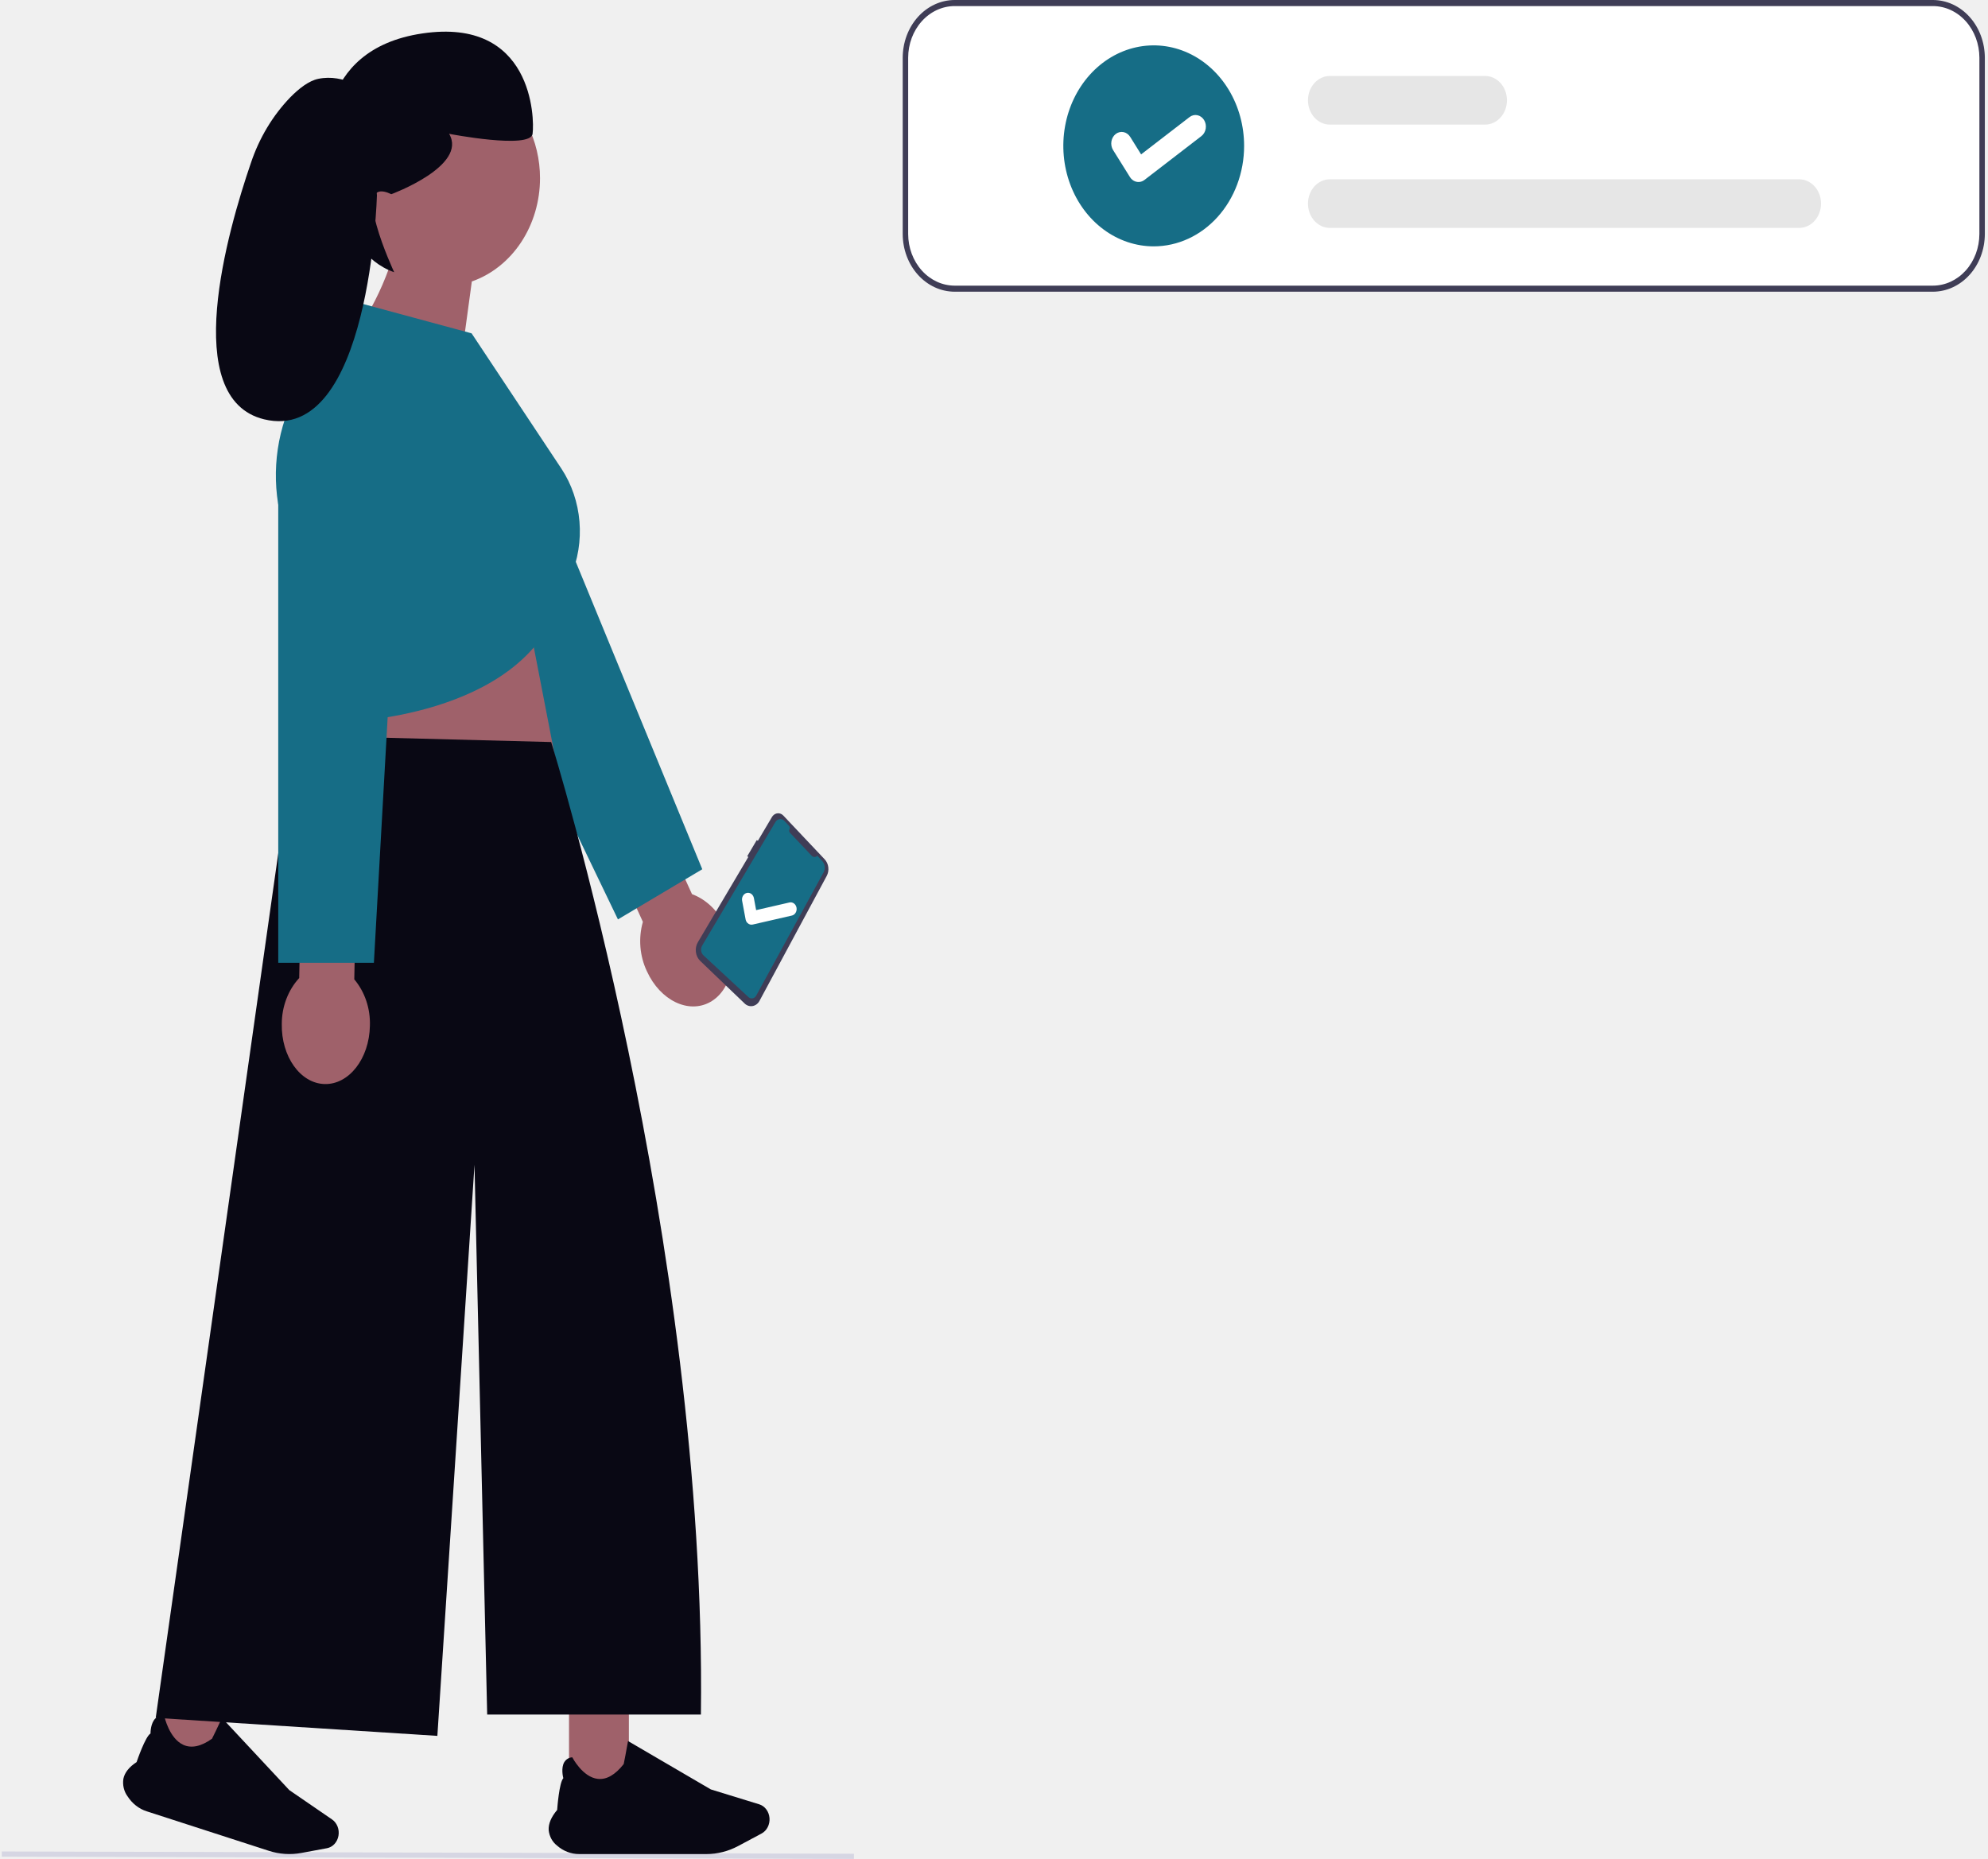
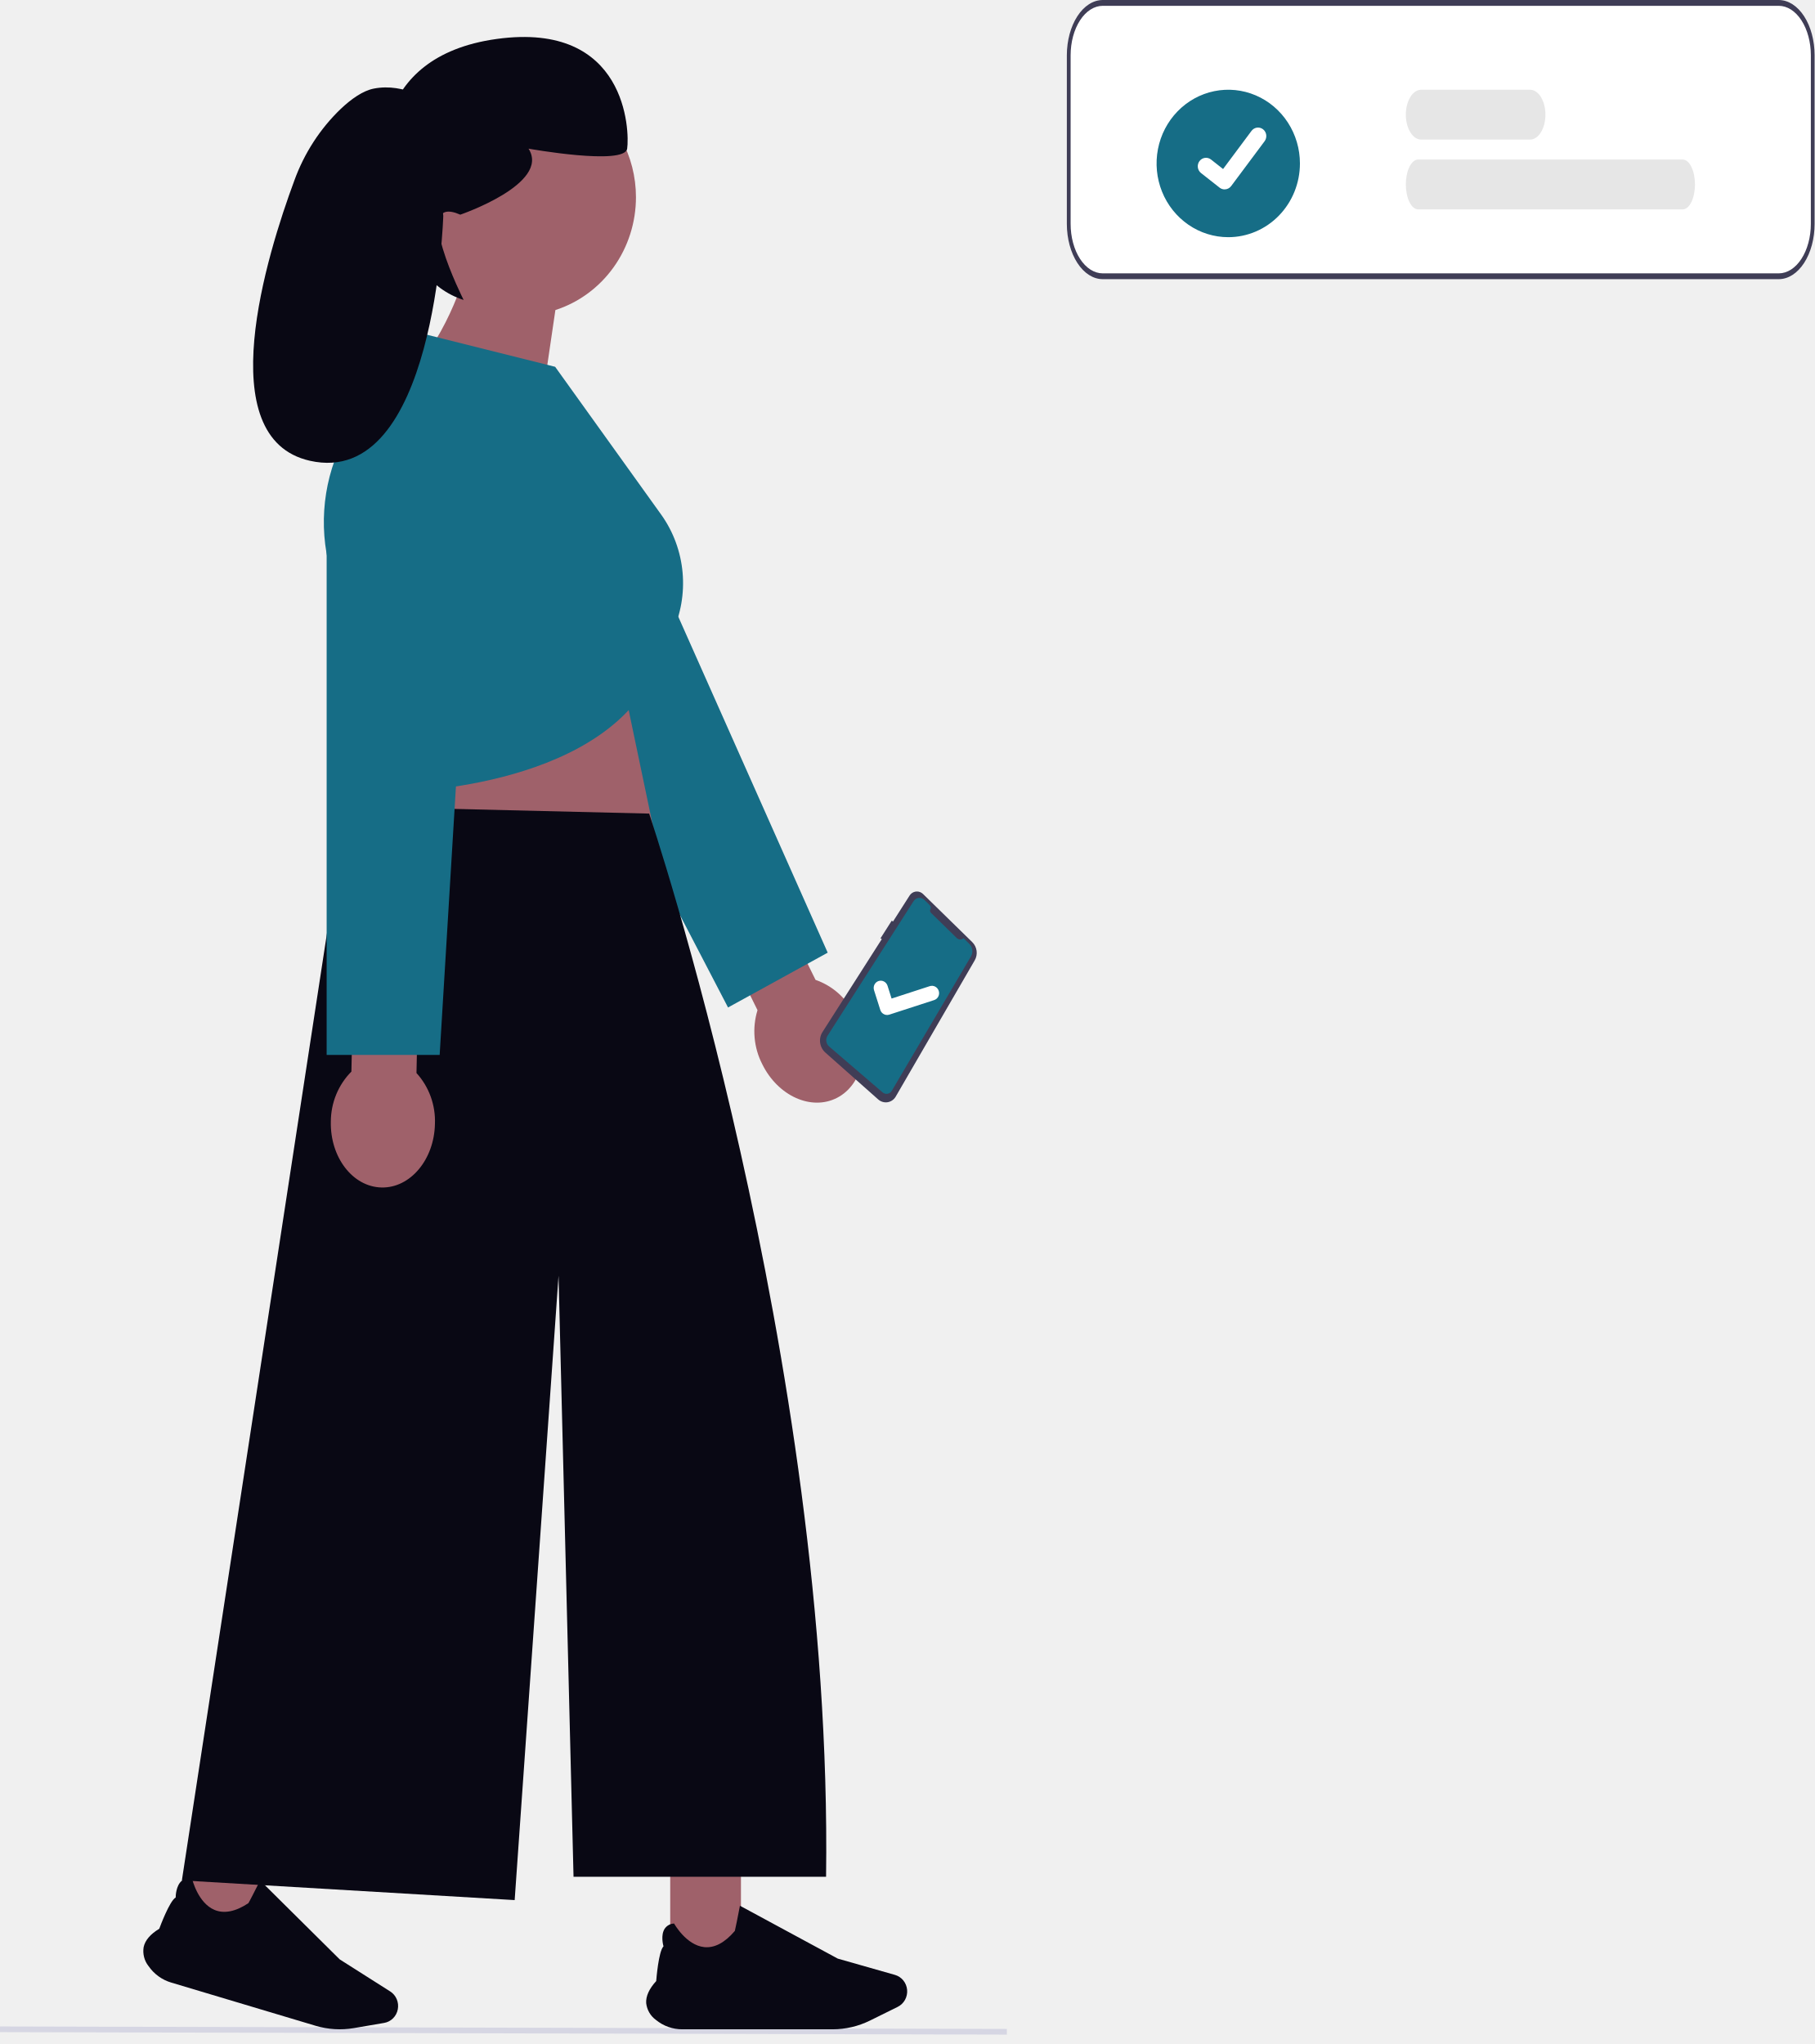
- <svg xmlns="http://www.w3.org/2000/svg" width="401" height="375" viewBox="0 0 401 375" fill="none">
-   <path d="M172.242 375L0.364 374.542V373.495L172.242 373.953V375Z" fill="#D6D6E3" />
-   <path d="M139.584 180.374L130.972 161.503L121.063 167.093L129.675 185.964C129.209 187.605 129.041 189.333 129.181 191.047C129.322 192.761 129.768 194.427 130.494 195.947C133.178 201.828 138.903 204.594 143.281 202.124C147.659 199.654 149.032 192.884 146.347 187.001C145.672 185.452 144.726 184.069 143.565 182.931C142.404 181.793 141.05 180.923 139.584 180.372V180.374Z" fill="#9F616A" />
-   <path d="M81.138 95.064L124.644 185.469L141.655 175.352L103.545 82.718" fill="#166D86" />
-   <path d="M104.903 116.251L116.76 177.48L65.081 179.488C65.081 179.488 71.852 136.963 69.448 129.614L104.903 116.251Z" fill="#9F616A" />
-   <path d="M114.776 344.109H126.852V361.806H114.776V344.109Z" fill="#9F616A" />
-   <path d="M112.331 372.284C111.875 371.929 111.491 371.47 111.206 370.938C110.92 370.406 110.739 369.814 110.674 369.198C110.598 367.92 111.173 366.548 112.384 365.121C112.413 364.71 112.789 359.623 113.627 358.712C113.556 358.44 113.13 356.637 113.829 355.462C114.008 355.178 114.244 354.945 114.518 354.779C114.791 354.613 115.095 354.519 115.407 354.505L115.438 354.501L115.454 354.532C115.474 354.571 117.512 358.507 120.578 358.852C122.335 359.053 124.094 358.045 125.807 355.864C125.867 355.703 126.352 353.045 126.665 351.287L126.677 351.217L143.38 360.978L153.143 363.982C153.7 364.153 154.198 364.51 154.568 365.004C154.938 365.498 155.164 366.105 155.216 366.746C155.267 367.387 155.142 368.029 154.856 368.588C154.57 369.148 154.137 369.596 153.616 369.875L148.884 372.404C146.893 373.464 144.714 374.016 142.507 374.02H116.837C115.201 374.03 113.611 373.418 112.331 372.285L112.331 372.284Z" fill="#090814" />
-   <path d="M35.128 336.036L46.724 339.786L42.278 356.779L30.682 353.028L35.128 336.036Z" fill="#9F616A" />
-   <path d="M25.701 362.332C25.352 361.849 25.099 361.289 24.958 360.689C24.818 360.09 24.793 359.463 24.885 358.852C25.133 357.601 26.029 356.462 27.552 355.468C27.683 355.083 29.322 350.316 30.355 349.7C30.355 349.417 30.4 347.551 31.366 346.642C31.609 346.426 31.894 346.275 32.199 346.2C32.503 346.126 32.819 346.131 33.121 346.214L33.152 346.22L33.159 346.254C33.169 346.298 34.137 350.71 36.993 351.994C38.631 352.73 40.573 352.311 42.766 350.749C42.865 350.615 43.998 348.212 44.739 346.62L44.769 346.553L58.355 361.117L66.975 367.034C67.468 367.371 67.855 367.868 68.087 368.457C68.319 369.046 68.383 369.699 68.272 370.33C68.161 370.961 67.879 371.539 67.465 371.988C67.05 372.436 66.523 372.733 65.952 372.839L60.773 373.798C58.595 374.198 56.364 374.051 54.244 373.369L29.596 365.397C28.022 364.899 26.649 363.817 25.704 362.332H25.701Z" fill="#090814" />
-   <path d="M59.499 148.353L111.178 149.691C111.178 149.691 142.582 250.334 141.38 345.871H98.27L95.71 234.965L88.222 350.178L31.412 346.541L59.499 148.353Z" fill="#090814" />
-   <path d="M108.927 35.946C108.927 32.171 108.047 28.46 106.373 25.177C104.698 21.893 102.286 19.148 99.373 17.21C96.459 15.272 93.143 14.207 89.748 14.12C86.354 14.033 82.997 14.925 80.006 16.711C77.014 18.497 74.491 21.115 72.681 24.309C70.872 27.503 69.838 31.165 69.682 34.936C69.525 38.707 70.251 42.458 71.788 45.824C73.325 49.19 75.621 52.055 78.452 54.14C76.827 58.639 74.667 62.876 72.029 66.737L91.377 84.663L95.173 56.777C99.161 55.384 102.645 52.613 105.119 48.867C107.592 45.12 108.926 40.594 108.927 35.946Z" fill="#9F616A" />
-   <path d="M95.128 67.245L72.894 61.232L58.642 81.521C55.247 89.221 54.712 98.096 57.151 106.231L68.969 145.649C68.969 145.649 105.024 144.98 112.835 121.597L115.075 116.41C116.577 112.93 117.203 109.062 116.885 105.218C116.567 101.374 115.317 97.698 113.269 94.581L95.128 67.245Z" fill="#166D86" />
-   <path d="M71.462 197.564L71.874 176.41L60.766 176.143L60.353 197.296C59.245 198.499 58.364 199.935 57.76 201.521C57.157 203.106 56.843 204.809 56.838 206.531C56.71 213.125 60.584 218.566 65.493 218.684C70.401 218.803 74.486 213.55 74.612 206.956C74.674 205.237 74.427 203.52 73.886 201.908C73.345 200.295 72.521 198.819 71.462 197.564Z" fill="#9F616A" />
-   <path d="M56.125 91.69V194.223H75.418L81.12 92.555" fill="#166D86" />
-   <path d="M78.939 39.174C78.939 39.174 94.403 33.47 90.591 26.995C90.591 26.995 107.003 30.174 107.427 26.995C107.851 23.817 107.427 3.45 85.191 6.747C62.955 10.043 65.92 30.762 65.92 30.762C65.92 30.762 67.545 50.791 79.508 54.912C79.508 54.912 70.257 35.054 78.939 39.174Z" fill="#090814" />
-   <path d="M74.067 18.448C74.067 18.448 69.5 14.781 64.174 15.909C62.308 16.304 60.336 17.822 58.558 19.628C55.01 23.304 52.283 27.852 50.597 32.908C45.941 46.478 36.167 80.424 53.265 84.586C74.701 89.805 76.032 39.39 76.032 39.39L74.067 18.449V18.448Z" fill="#090814" />
-   <path d="M157.796 164.337C157.631 164.216 157.446 164.133 157.252 164.091C157.058 164.05 156.859 164.051 156.665 164.096C156.471 164.14 156.288 164.227 156.124 164.35C155.96 164.473 155.82 164.631 155.712 164.815L152.871 169.615L152.645 169.472L150.721 172.736L150.946 172.868L140.771 190.064C140.424 190.652 140.28 191.361 140.368 192.058C140.456 192.755 140.769 193.393 141.248 193.853L150.209 202.445C150.427 202.654 150.684 202.807 150.961 202.895C151.238 202.982 151.529 203.001 151.814 202.949C152.098 202.898 152.369 202.779 152.608 202.599C152.846 202.419 153.046 202.184 153.194 201.909L166.755 176.708C167.039 176.179 167.153 175.558 167.078 174.948C167.004 174.338 166.745 173.773 166.344 173.348L158.015 164.533C157.948 164.46 157.875 164.395 157.796 164.337Z" fill="#3F3D56" />
-   <path d="M163.715 172.616L159.337 167.983C159.258 167.9 159.206 167.79 159.19 167.67C159.173 167.551 159.192 167.428 159.244 167.322C159.303 167.201 159.324 167.063 159.305 166.927C159.286 166.792 159.227 166.667 159.138 166.573L158.216 165.597C158.09 165.463 157.939 165.363 157.775 165.301C157.61 165.24 157.435 165.219 157.262 165.241C157.09 165.263 156.923 165.327 156.775 165.428C156.627 165.529 156.501 165.665 156.406 165.827L141.638 190.743C141.454 191.052 141.38 191.426 141.428 191.792C141.477 192.159 141.645 192.492 141.901 192.73L150.965 201.139C151.081 201.247 151.216 201.325 151.361 201.369C151.506 201.413 151.658 201.421 151.807 201.394C151.956 201.367 152.097 201.304 152.222 201.21C152.347 201.116 152.452 200.994 152.53 200.851L166.114 175.998C166.314 175.632 166.395 175.201 166.344 174.776C166.293 174.352 166.113 173.959 165.834 173.664L164.864 172.637C164.706 172.796 164.499 172.882 164.286 172.878C164.072 172.874 163.868 172.781 163.715 172.616Z" fill="#166D86" />
-   <path d="M150.787 186.207C150.59 186.018 150.453 185.763 150.398 185.48L150.395 185.462L149.695 181.725C149.629 181.374 149.692 181.01 149.868 180.711C150.045 180.412 150.321 180.203 150.636 180.13C150.951 180.058 151.279 180.127 151.548 180.323C151.817 180.52 152.004 180.827 152.07 181.177L152.52 183.6L159.233 182.055C159.389 182.018 159.55 182.017 159.707 182.05C159.864 182.083 160.013 182.15 160.146 182.248C160.279 182.345 160.394 182.471 160.483 182.617C160.572 182.764 160.635 182.929 160.667 183.103L160.624 183.114L160.667 183.103C160.732 183.453 160.669 183.817 160.493 184.116C160.316 184.414 160.041 184.623 159.726 184.695L151.826 186.51C151.644 186.552 151.456 186.546 151.276 186.494C151.096 186.441 150.929 186.343 150.789 186.208L150.787 186.207Z" fill="white" />
-   <path d="M389.891 0H192.56C189.782 0.003 187.119 1.231 185.155 3.415C183.191 5.598 182.087 8.559 182.084 11.648V47.204C182.087 50.292 183.192 53.252 185.156 55.435C187.12 57.617 189.783 58.845 192.56 58.848H389.891C392.668 58.844 395.33 57.616 397.293 55.433C399.256 53.251 400.361 50.291 400.364 47.204V11.647C400.361 8.559 399.257 5.599 397.294 3.416C395.331 1.232 392.668 0.004 389.891 0Z" fill="white" />
-   <path d="M389.891 0H192.56C189.782 0.003 187.119 1.231 185.155 3.415C183.191 5.598 182.087 8.559 182.084 11.648V47.204C182.087 50.292 183.192 53.252 185.156 55.435C187.12 57.617 189.783 58.845 192.56 58.848H389.891C392.668 58.844 395.33 57.616 397.293 55.433C399.256 53.251 400.361 50.291 400.364 47.204V11.647C400.361 8.559 399.257 5.599 397.294 3.416C395.331 1.232 392.668 0.004 389.891 0ZM399.262 47.204C399.257 49.966 398.268 52.613 396.512 54.566C394.756 56.518 392.375 57.618 389.891 57.623H192.56C190.076 57.619 187.694 56.52 185.937 54.567C184.181 52.614 183.191 49.966 183.187 47.204V11.647C183.191 8.884 184.18 6.236 185.937 4.283C187.694 2.329 190.075 1.23 192.56 1.225H389.891C392.376 1.23 394.758 2.329 396.515 4.283C398.272 6.236 399.261 8.884 399.265 11.647L399.262 47.204Z" fill="#3F3D56" />
-   <path d="M232.717 49.697C229.11 49.697 225.585 48.508 222.587 46.281C219.588 44.053 217.251 40.887 215.871 37.183C214.491 33.478 214.13 29.402 214.833 25.47C215.537 21.537 217.273 17.925 219.823 15.09C222.373 12.255 225.622 10.324 229.159 9.542C232.696 8.76 236.363 9.161 239.694 10.695C243.026 12.23 245.874 14.828 247.877 18.162C249.881 21.496 250.95 25.415 250.95 29.425C250.95 34.801 249.029 39.958 245.61 43.76C242.19 47.561 237.552 49.697 232.717 49.697Z" fill="#166D86" />
-   <path d="M362.961 45.976H268.19C267.029 45.961 265.921 45.438 265.104 44.52C264.288 43.602 263.831 42.363 263.831 41.072C263.831 39.782 264.288 38.543 265.104 37.625C265.921 36.707 267.029 36.184 268.19 36.169H362.961C364.122 36.184 365.231 36.707 366.047 37.625C366.863 38.543 367.321 39.782 367.321 41.072C367.321 42.363 366.863 43.602 366.047 44.52C365.231 45.438 364.122 45.961 362.961 45.976Z" fill="#E6E6E6" />
-   <path d="M299.557 25.134H268.19C267.029 25.119 265.921 24.596 265.104 23.677C264.288 22.759 263.831 21.521 263.831 20.23C263.831 18.939 264.288 17.7 265.104 16.782C265.921 15.864 267.029 15.341 268.19 15.326H299.557C300.727 15.326 301.849 15.843 302.676 16.762C303.503 17.682 303.968 18.93 303.968 20.23C303.968 21.531 303.503 22.778 302.676 23.698C301.849 24.618 300.727 25.135 299.557 25.135V25.134Z" fill="#E6E6E6" />
-   <path d="M229 36.605C228.569 36.452 228.195 36.147 227.933 35.737L227.917 35.711L224.524 30.277C224.207 29.768 224.084 29.14 224.184 28.53C224.283 27.921 224.596 27.381 225.054 27.028C225.512 26.675 226.077 26.54 226.625 26.65C227.173 26.761 227.659 27.109 227.976 27.618L230.173 31.144L239.946 23.615C240.404 23.262 240.969 23.126 241.516 23.237C242.064 23.348 242.55 23.695 242.867 24.204L242.806 24.253L242.868 24.205C243.185 24.714 243.306 25.342 243.207 25.951C243.107 26.56 242.795 27.1 242.337 27.453L230.845 36.302C230.579 36.505 230.275 36.638 229.956 36.69C229.637 36.742 229.311 36.711 229.004 36.601L229 36.605Z" fill="white" />
+ <svg xmlns="http://www.w3.org/2000/svg" width="182" height="205" viewBox="0 0 182 205" fill="none">
+   <path d="M100.986 204.059L-0 203.809V203.24L100.986 203.489V204.059Z" fill="#D6D6E3" />
+   <path d="M81.797 98.275L76.738 88.019L70.916 91.057L75.976 101.313C75.702 102.205 75.603 103.145 75.686 104.076C75.768 105.008 76.03 105.913 76.457 106.74C78.034 109.936 81.397 111.439 83.97 110.097C86.542 108.755 87.349 105.075 85.772 101.877C85.375 101.035 84.819 100.283 84.137 99.665C83.454 99.046 82.659 98.574 81.797 98.274V98.275Z" fill="#9F616A" />
+   <path d="M47.459 51.907L73.021 101.044L83.016 95.546L60.624 45.197" fill="#166D86" />
+   <path d="M61.422 63.423L68.389 96.702L38.025 97.793C38.025 97.793 42.003 74.68 40.591 70.686L61.422 63.423Z" fill="#9F616A" />
+   <path d="M67.221 187.268H74.316V196.887H67.221V187.268Z" fill="#9F616A" />
+   <path d="M65.785 202.582C65.517 202.389 65.292 202.14 65.124 201.851C64.956 201.562 64.85 201.239 64.811 200.905C64.767 200.21 65.105 199.464 65.816 198.689C65.833 198.466 66.054 195.701 66.546 195.205C66.505 195.057 66.254 194.078 66.665 193.439C66.77 193.285 66.909 193.158 67.07 193.068C67.23 192.978 67.409 192.927 67.592 192.919L67.61 192.917L67.62 192.933C67.632 192.955 68.829 195.094 70.63 195.282C71.663 195.391 72.696 194.843 73.703 193.658C73.738 193.57 74.023 192.126 74.207 191.17L74.214 191.132L84.028 196.437L89.764 198.07C90.091 198.163 90.383 198.357 90.601 198.625C90.819 198.894 90.951 199.224 90.982 199.572C91.012 199.92 90.938 200.27 90.77 200.574C90.602 200.877 90.348 201.121 90.042 201.273L87.261 202.648C86.092 203.224 84.812 203.524 83.515 203.526H68.432C67.471 203.531 66.537 203.199 65.785 202.583L65.785 202.582Z" fill="#090814" />
+   <path d="M20.427 182.881L27.24 184.919L24.628 194.155L17.815 192.116L20.427 182.881Z" fill="#9F616A" />
+   <path d="M14.886 197.173C14.681 196.911 14.532 196.606 14.45 196.28C14.367 195.954 14.352 195.614 14.407 195.282C14.552 194.602 15.079 193.983 15.973 193.443C16.05 193.233 17.013 190.642 17.62 190.308C17.62 190.154 17.647 189.139 18.214 188.645C18.357 188.528 18.525 188.446 18.704 188.405C18.883 188.365 19.068 188.368 19.246 188.413L19.264 188.416L19.268 188.435C19.274 188.459 19.842 190.856 21.521 191.554C22.483 191.954 23.624 191.727 24.912 190.878C24.971 190.805 25.636 189.499 26.072 188.633L26.089 188.597L34.072 196.513L39.137 199.729C39.426 199.912 39.654 200.182 39.79 200.502C39.926 200.822 39.964 201.178 39.898 201.521C39.833 201.864 39.668 202.178 39.424 202.421C39.181 202.665 38.871 202.827 38.535 202.884L35.492 203.405C34.213 203.623 32.902 203.543 31.656 203.172L17.174 198.839C16.25 198.568 15.443 197.981 14.888 197.173H14.886Z" fill="#090814" />
+   <path d="M34.744 80.871L65.108 81.598C65.108 81.598 83.559 136.3 82.853 188.226H57.524L56.02 127.946L51.62 190.567L18.242 188.59L34.744 80.871Z" fill="#090814" />
+   <path d="M63.785 19.775C63.785 17.723 63.269 15.707 62.285 13.922C61.301 12.137 59.884 10.645 58.172 9.592C56.46 8.538 54.511 7.96 52.517 7.912C50.523 7.865 48.55 8.35 46.793 9.321C45.035 10.291 43.552 11.714 42.489 13.45C41.426 15.186 40.819 17.176 40.727 19.226C40.635 21.276 41.061 23.315 41.964 25.144C42.867 26.974 44.216 28.531 45.88 29.664C44.925 32.109 43.656 34.412 42.106 36.51L53.474 46.254L55.704 31.097C58.047 30.34 60.094 28.834 61.548 26.798C63.001 24.761 63.785 22.301 63.785 19.775Z" fill="#9F616A" />
+   <path d="M55.679 36.787L42.616 33.519L34.242 44.546C32.248 48.731 31.933 53.555 33.366 57.976L40.309 79.401C40.309 79.401 61.493 79.037 66.083 66.328L67.399 63.509C68.282 61.617 68.649 59.515 68.462 57.426C68.275 55.337 67.541 53.339 66.338 51.645L55.679 36.787Z" fill="#166D86" />
+   <path d="M41.772 107.618L42.015 96.121L35.488 95.975L35.245 107.473C34.594 108.126 34.077 108.907 33.722 109.769C33.368 110.63 33.184 111.556 33.181 112.492C33.105 116.076 35.382 119.033 38.265 119.097C41.149 119.162 43.549 116.307 43.623 112.723C43.66 111.788 43.515 110.856 43.197 109.979C42.879 109.103 42.395 108.3 41.772 107.618Z" fill="#9F616A" />
+   <path d="M32.762 50.073V105.802H44.097L47.447 50.544" fill="#166D86" />
+   <path d="M46.166 21.53C46.166 21.53 55.251 18.429 53.011 14.91C53.011 14.91 62.654 16.638 62.903 14.91C63.152 13.183 62.903 2.113 49.839 3.904C36.774 5.696 38.516 16.957 38.516 16.957C38.516 16.957 39.471 27.844 46.5 30.083C46.5 30.083 41.064 19.29 46.166 21.53Z" fill="#090814" />
+   <path d="M43.304 10.265C43.304 10.265 40.621 8.272 37.492 8.885C36.395 9.1 35.237 9.924 34.192 10.906C32.107 12.904 30.506 15.376 29.515 18.124C26.779 25.5 21.037 43.95 31.082 46.212C43.677 49.049 44.459 21.647 44.459 21.647L43.304 10.265V10.265Z" fill="#090814" />
+   <path d="M92.457 89.563C92.36 89.496 92.251 89.451 92.136 89.427C92.022 89.404 91.904 89.405 91.79 89.428C91.676 89.452 91.568 89.498 91.472 89.565C91.376 89.632 91.294 89.717 91.231 89.817L89.569 92.419L89.436 92.341L88.31 94.111L88.444 94.183L82.493 103.506C82.289 103.825 82.207 104.21 82.26 104.59C82.314 104.969 82.499 105.317 82.783 105.568L88.081 110.266C88.21 110.38 88.362 110.464 88.525 110.512C88.689 110.561 88.86 110.572 89.028 110.545C89.195 110.518 89.354 110.453 89.494 110.356C89.634 110.259 89.752 110.132 89.838 109.982L97.763 96.315C97.929 96.028 97.995 95.691 97.95 95.359C97.904 95.027 97.75 94.719 97.513 94.487L92.587 89.67C92.547 89.63 92.504 89.594 92.457 89.563Z" fill="#3F3D56" />
+   <path d="M95.961 94.08L93.371 91.548C93.325 91.502 93.294 91.442 93.284 91.377C93.273 91.312 93.284 91.246 93.315 91.188C93.349 91.123 93.362 91.047 93.35 90.974C93.338 90.9 93.303 90.832 93.251 90.78L92.705 90.247C92.631 90.174 92.542 90.119 92.445 90.085C92.347 90.051 92.244 90.039 92.143 90.051C92.041 90.062 91.943 90.096 91.856 90.151C91.769 90.206 91.695 90.279 91.639 90.367L83.001 103.878C82.893 104.046 82.85 104.249 82.88 104.448C82.909 104.647 83.009 104.829 83.161 104.959L88.52 109.559C88.589 109.617 88.669 109.66 88.754 109.685C88.84 109.709 88.93 109.714 89.017 109.699C89.105 109.685 89.188 109.651 89.261 109.601C89.334 109.55 89.396 109.484 89.442 109.406L97.383 95.926C97.5 95.727 97.546 95.493 97.516 95.262C97.484 95.031 97.378 94.817 97.213 94.656L96.638 94.094C96.546 94.18 96.424 94.227 96.298 94.224C96.173 94.222 96.052 94.17 95.961 94.08Z" fill="#166D86" />
+   <path d="M88.563 101.663C88.437 101.573 88.342 101.444 88.293 101.294L88.29 101.285L87.663 99.309C87.605 99.124 87.62 98.923 87.705 98.751C87.791 98.579 87.94 98.449 88.12 98.39C88.3 98.332 88.496 98.349 88.664 98.439C88.833 98.528 88.96 98.683 89.019 98.868L89.424 100.149L93.256 98.904C93.345 98.875 93.439 98.864 93.532 98.872C93.626 98.881 93.717 98.908 93.8 98.952C93.884 98.997 93.958 99.058 94.019 99.131C94.079 99.205 94.126 99.29 94.154 99.382L94.13 99.391L94.155 99.382C94.213 99.567 94.198 99.768 94.112 99.94C94.026 100.112 93.877 100.242 93.698 100.3L89.188 101.764C89.084 101.797 88.974 101.805 88.866 101.788C88.757 101.771 88.654 101.728 88.564 101.663L88.563 101.663Z" fill="white" />
+   <path d="M178.404 0H110.602C109.647 0.001 108.732 0.586 108.057 1.625C107.382 2.664 107.003 4.073 107.002 5.542V22.46C107.003 23.929 107.383 25.337 108.058 26.376C108.732 27.415 109.647 27.999 110.602 28H178.404C179.358 27.998 180.272 27.414 180.947 26.375C181.621 25.337 182.001 23.929 182.002 22.46V5.542C182.001 4.073 181.622 2.664 180.947 1.625C180.272 0.586 179.358 0.002 178.404 0Z" fill="white" />
+   <path d="M178.404 0H110.602C109.647 0.001 108.732 0.586 108.057 1.625C107.382 2.664 107.003 4.073 107.002 5.542V22.46C107.003 23.929 107.383 25.337 108.058 26.376C108.732 27.415 109.647 27.999 110.602 28H178.404C179.358 27.998 180.272 27.414 180.947 26.375C181.621 25.337 182.001 23.929 182.002 22.46V5.542C182.001 4.073 181.622 2.664 180.947 1.625C180.272 0.586 179.358 0.002 178.404 0ZM181.623 22.46C181.622 23.774 181.282 25.033 180.678 25.962C180.075 26.892 179.257 27.415 178.404 27.417H110.602C109.748 27.415 108.93 26.892 108.326 25.963C107.722 25.034 107.382 23.774 107.381 22.46V5.542C107.382 4.227 107.722 2.967 108.326 2.038C108.929 1.108 109.748 0.585 110.602 0.583H178.404C179.257 0.585 180.076 1.108 180.679 2.038C181.283 2.967 181.623 4.227 181.624 5.542L181.623 22.46Z" fill="#3F3D56" />
+   <path d="M123.191 23.788C121.769 23.788 120.379 23.354 119.197 22.541C118.015 21.729 117.093 20.574 116.549 19.223C116.005 17.872 115.863 16.386 116.14 14.951C116.417 13.517 117.102 12.2 118.108 11.166C119.113 10.132 120.394 9.427 121.788 9.142C123.183 8.857 124.628 9.003 125.942 9.563C127.256 10.122 128.378 11.07 129.168 12.286C129.958 13.502 130.38 14.931 130.38 16.394C130.38 18.355 129.622 20.235 128.274 21.622C126.926 23.009 125.097 23.788 123.191 23.788Z" fill="#166D86" />
+   <path d="M168.78 21H142.224C141.898 20.992 141.588 20.726 141.359 20.258C141.13 19.79 141.002 19.158 141.002 18.5C141.002 17.842 141.13 17.21 141.359 16.742C141.588 16.274 141.898 16.008 142.224 16H168.78C169.106 16.008 169.416 16.274 169.645 16.742C169.874 17.21 170.002 17.842 170.002 18.5C170.002 19.158 169.874 19.79 169.645 20.258C169.416 20.726 169.106 20.992 168.78 21Z" fill="#E6E6E6" />
+   <path d="M153.463 14H142.523C142.118 13.992 141.731 13.725 141.446 13.257C141.162 12.789 141.002 12.158 141.002 11.5C141.002 10.842 141.162 10.21 141.446 9.742C141.731 9.274 142.118 9.008 142.523 9H153.463C153.871 9 154.263 9.263 154.551 9.732C154.84 10.201 155.002 10.837 155.002 11.5C155.002 12.163 154.84 12.799 154.551 13.268C154.263 13.737 153.871 14 153.463 14V14Z" fill="#E6E6E6" />
+   <path d="M122.824 18.995C122.645 18.995 122.472 18.936 122.329 18.826L122.32 18.819L120.457 17.353C120.283 17.215 120.169 17.012 120.14 16.789C120.111 16.565 120.17 16.338 120.304 16.159C120.437 15.98 120.635 15.862 120.852 15.833C121.07 15.803 121.29 15.864 121.465 16.001L122.671 16.953L125.523 13.127C125.657 12.947 125.854 12.83 126.072 12.8C126.289 12.771 126.509 12.832 126.684 12.969L126.666 12.993L126.684 12.969C126.858 13.106 126.972 13.309 127.001 13.533C127.029 13.757 126.971 13.983 126.837 14.163L123.483 18.661C123.406 18.765 123.306 18.848 123.192 18.906C123.078 18.964 122.952 18.993 122.825 18.993L122.824 18.995Z" fill="white" />
</svg>
